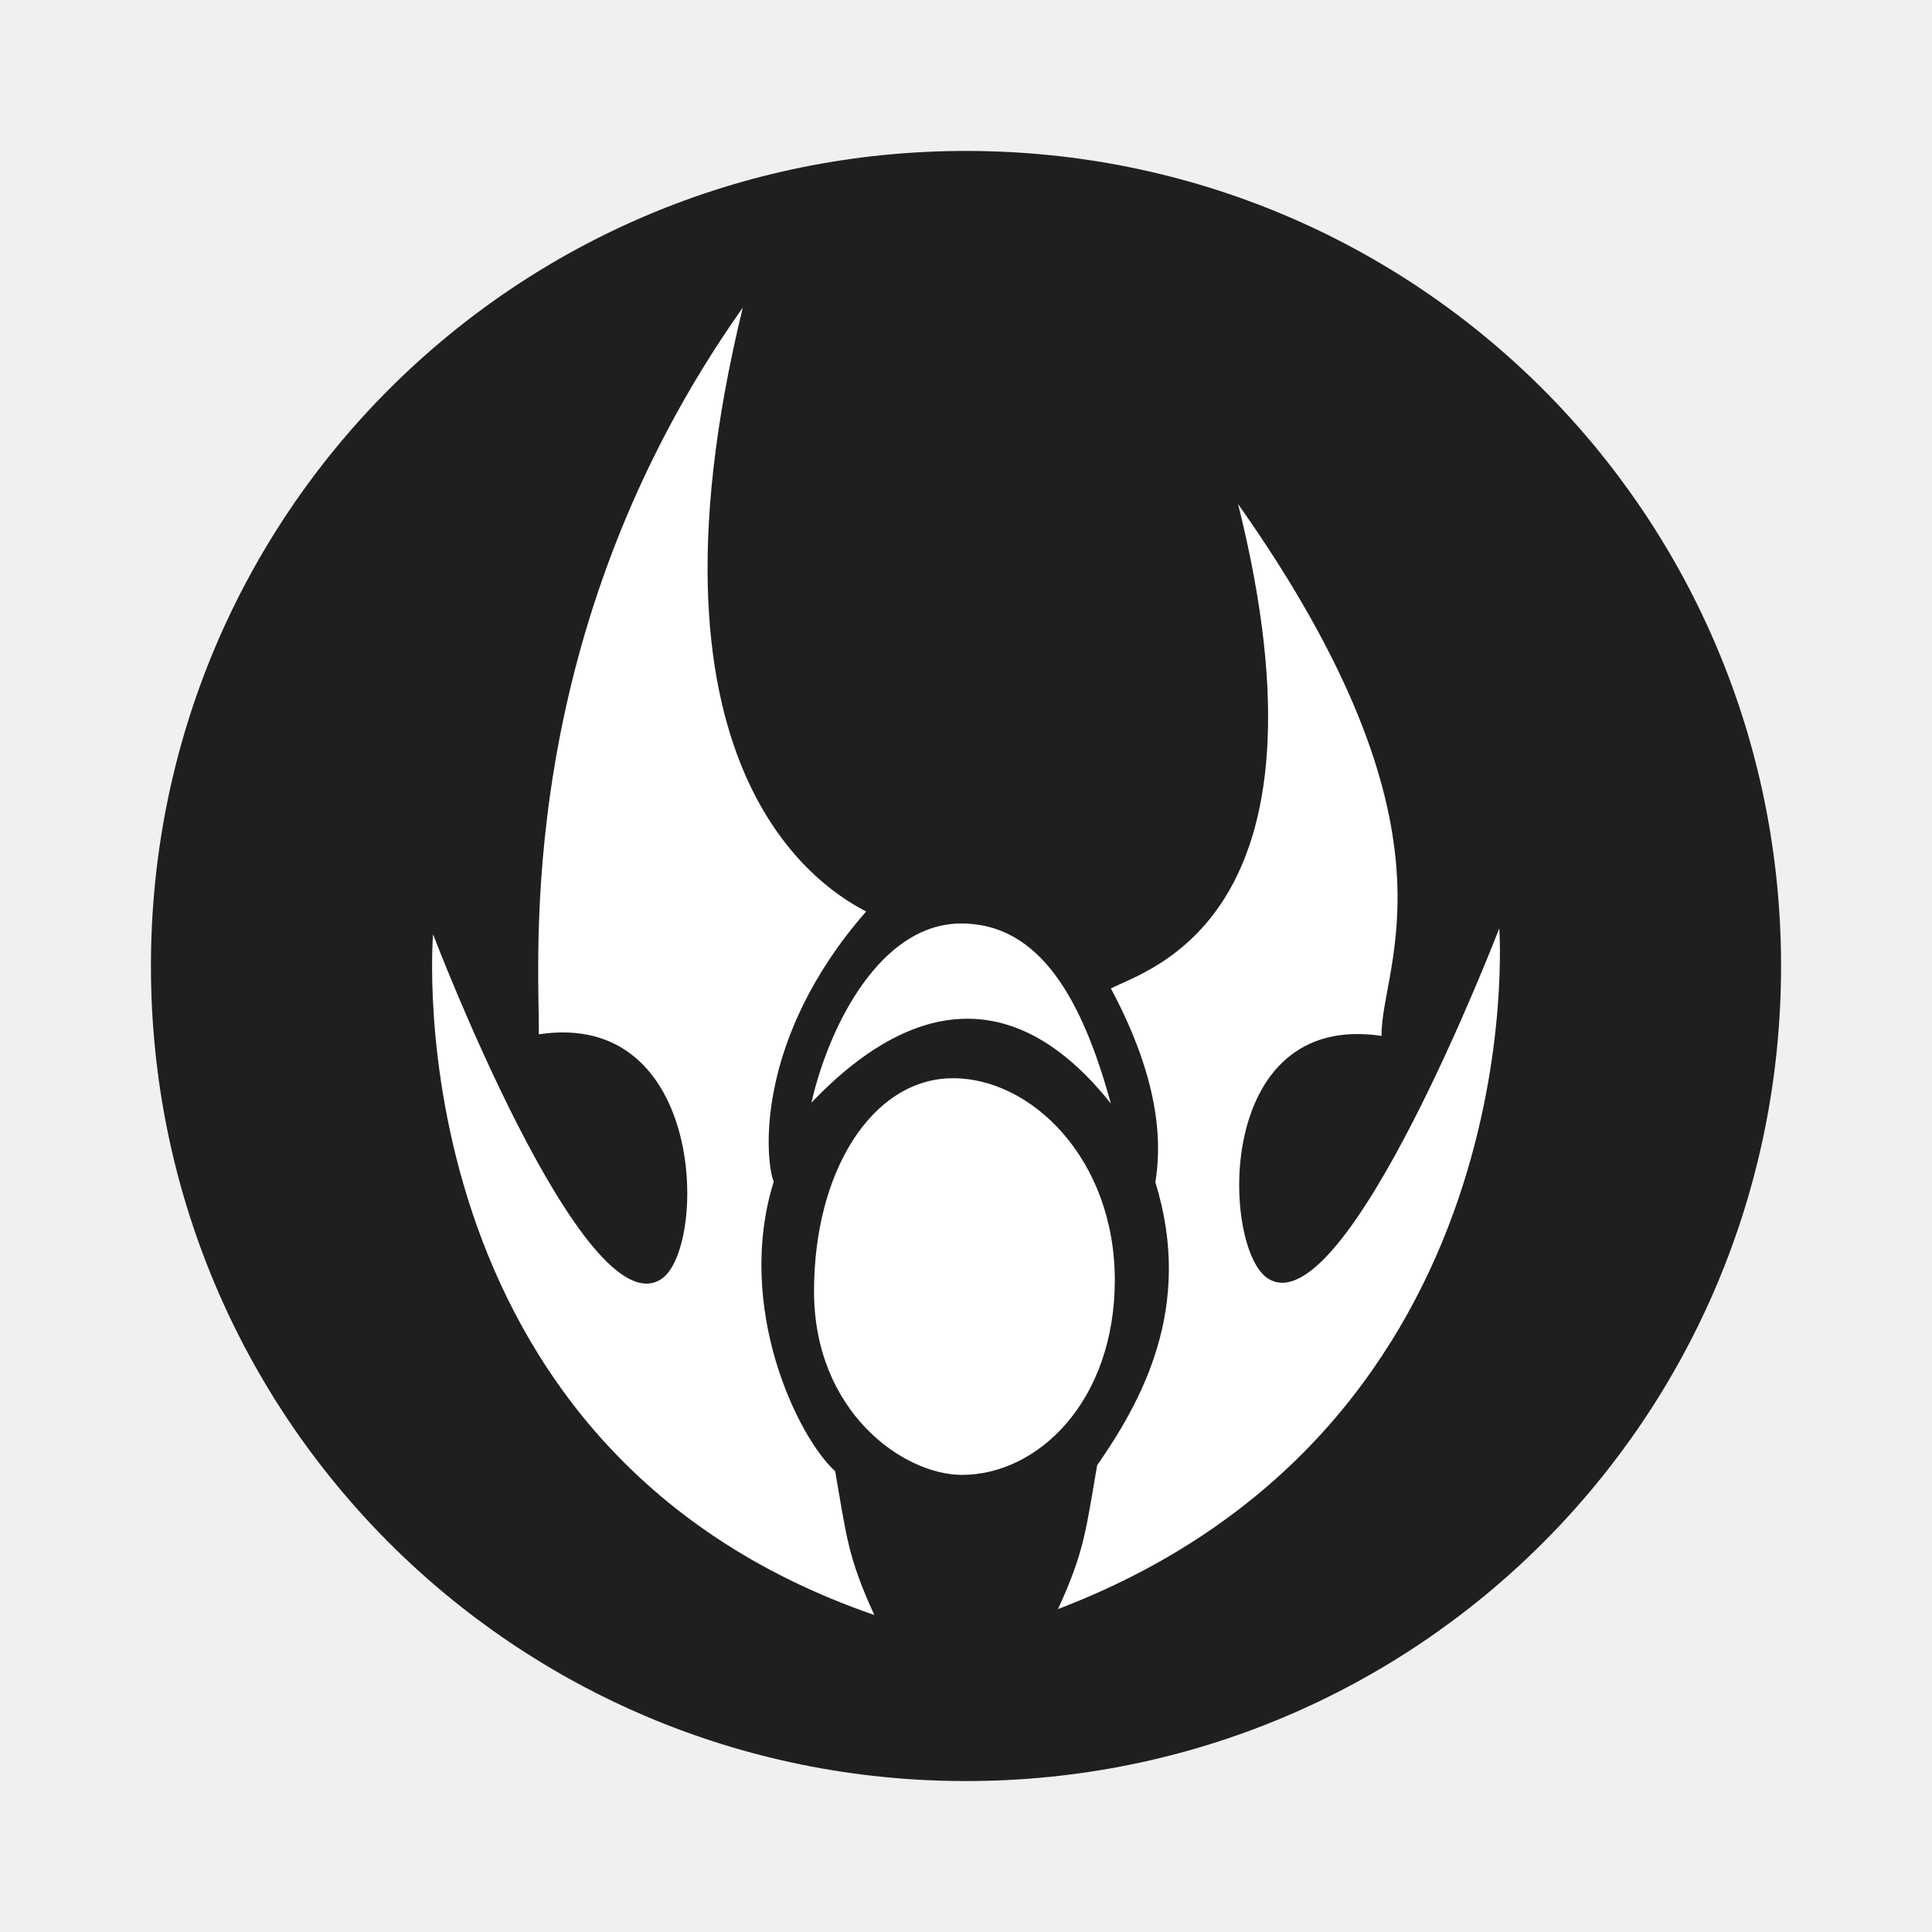
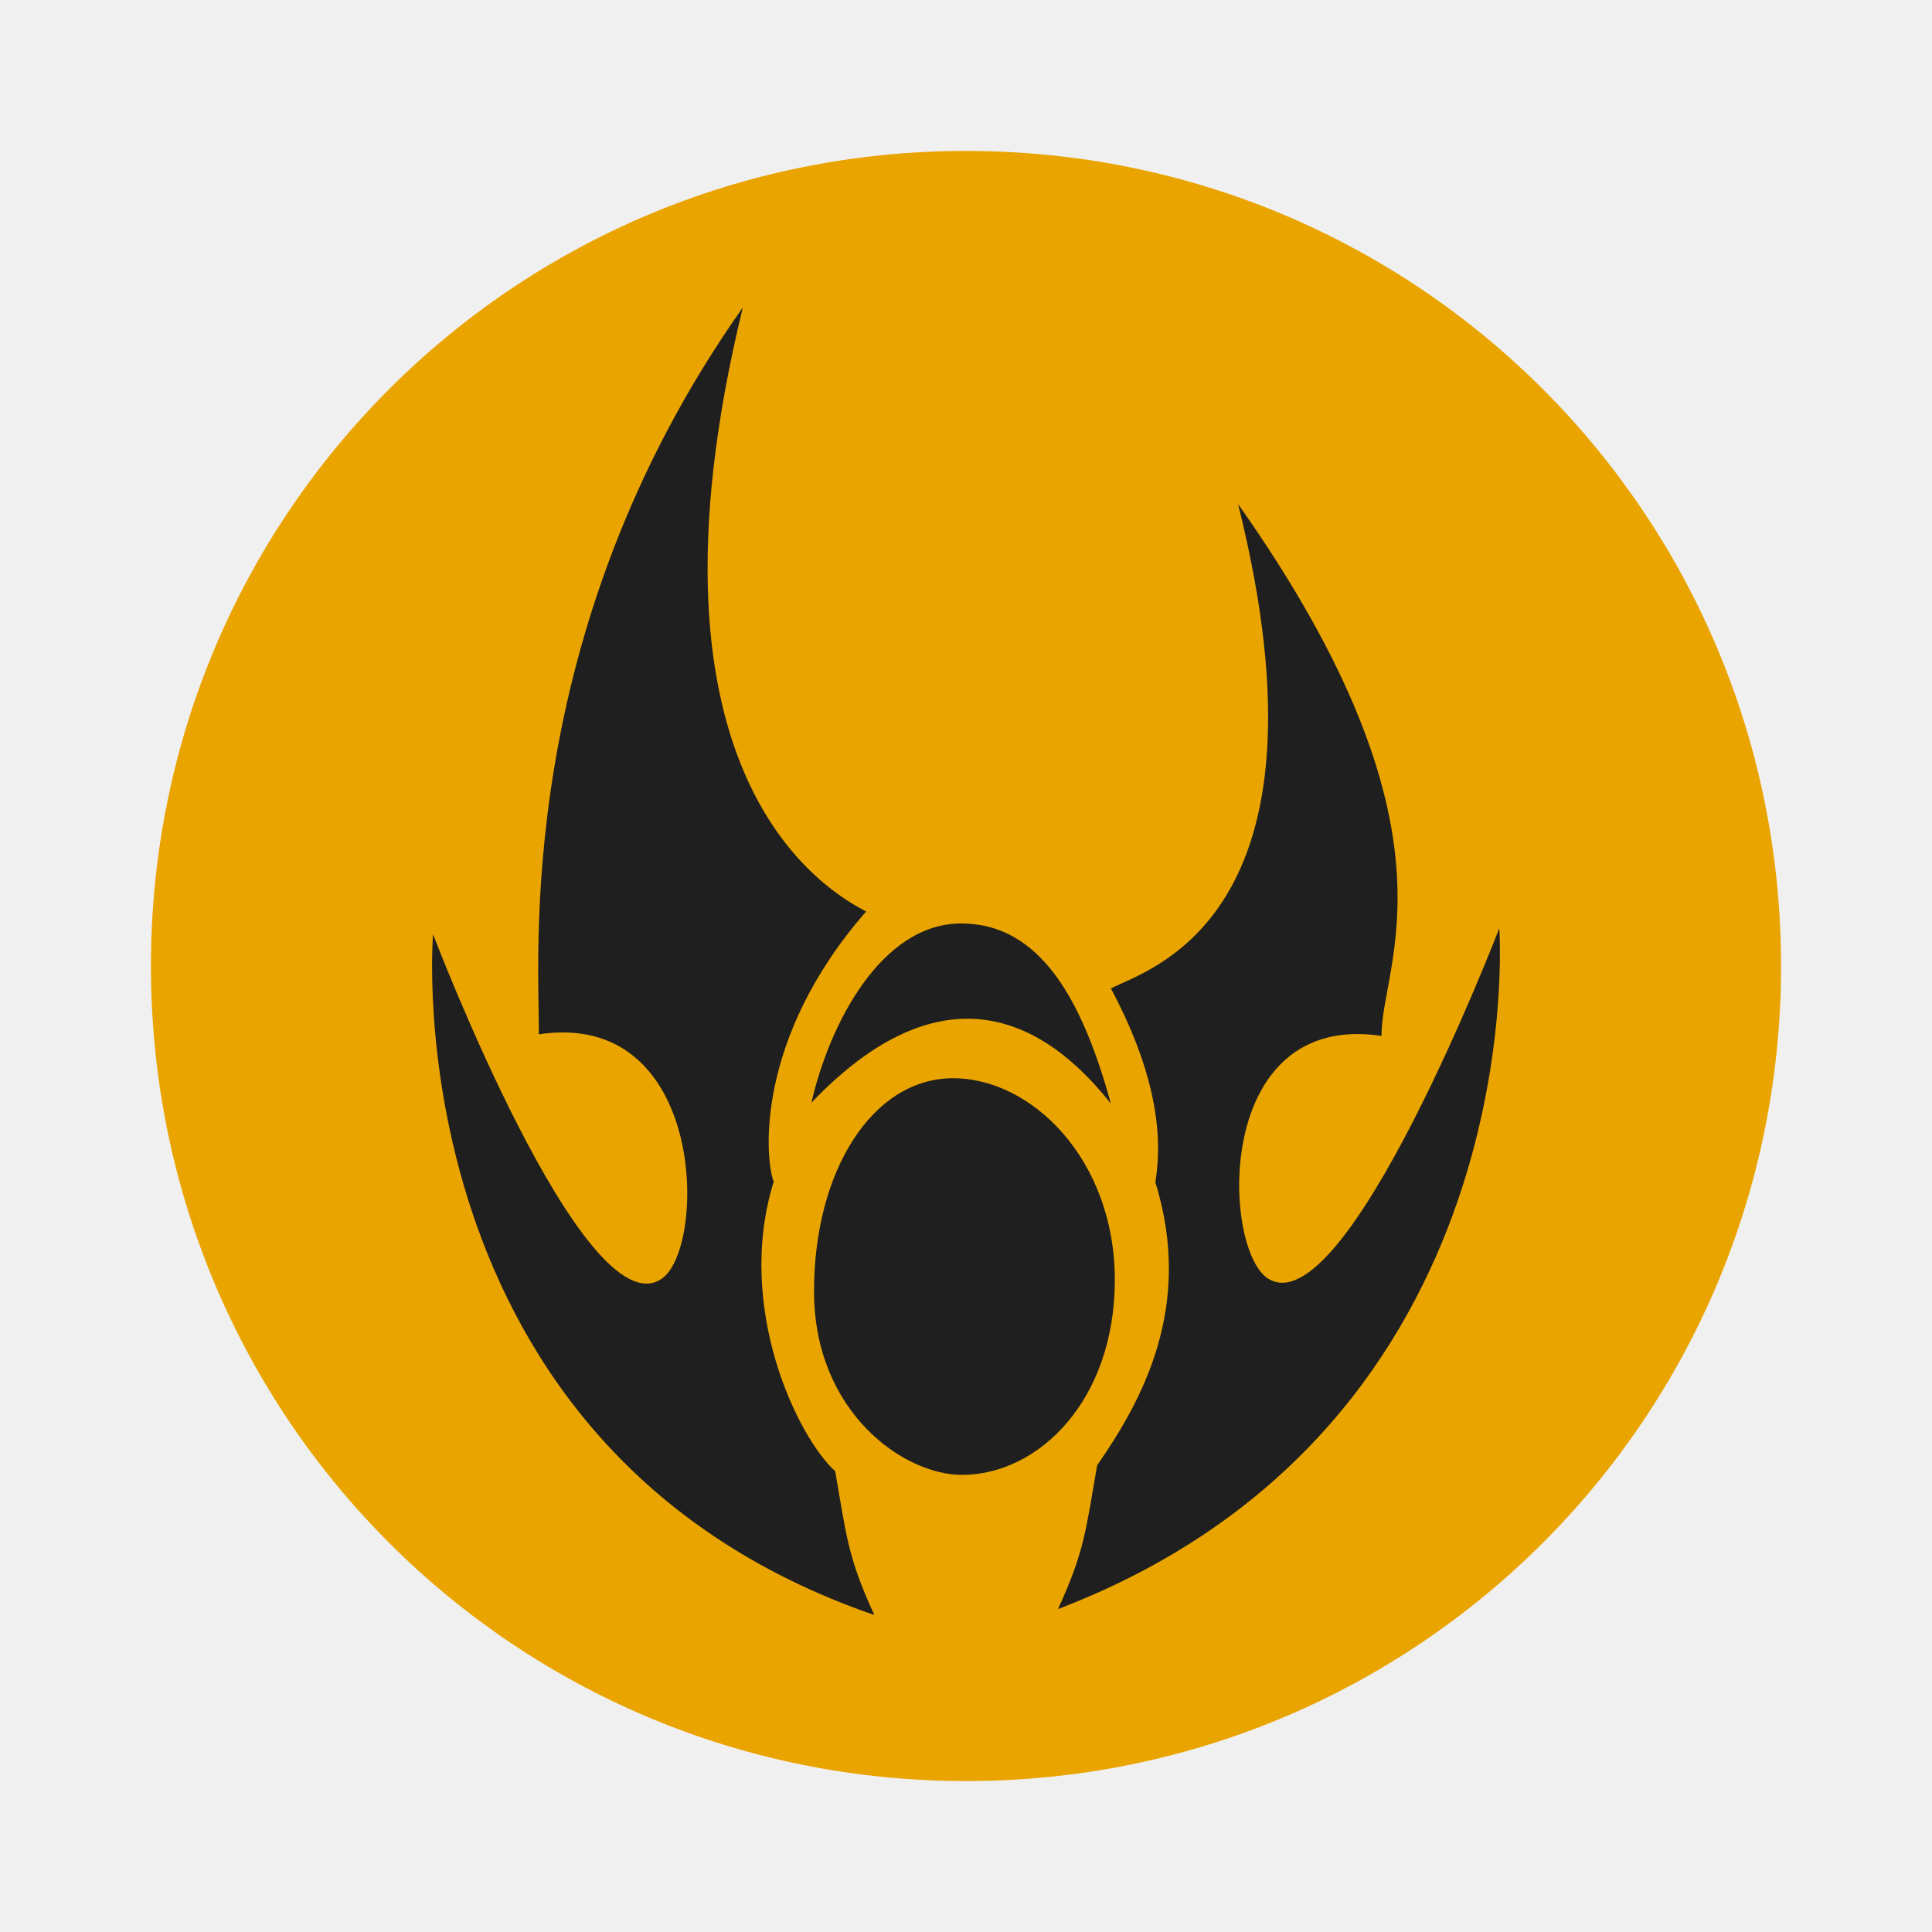
<svg xmlns="http://www.w3.org/2000/svg" width="64" height="64" version="1.1" id="svg10" xml:space="preserve">
  <defs id="defs14">
    <linearGradient id="linearGradient84653">
      <stop style="stop-color:#a72712;stop-opacity:1;" offset="0" id="stop84651" />
    </linearGradient>
  </defs>
  <g stroke-width=".75" id="g8" />
-   <path id="rect2" style="fill:#1f1f1f;fill-opacity:1;stroke:none;stroke-opacity:1" d="M 32,5 C 17.042,5 5,17.042 5,32 5,46.958 17.042,59 32,59 46.958,59 59,46.958 59,32 59,17.042 46.958,5 32,5 Z" />
-   <g id="g1294" transform="matrix(1.37581,0,0,1.37581,-74.53998,-54.98891)">
-     <path style="fill:#ffffff;fill-opacity:1;stroke:none;stroke-width:0.4;stroke-linecap:butt;stroke-linejoin:miter;stroke-dasharray:none;stroke-opacity:0.527" d="m 72.064,47.374 c -2.788,11.428 2.116,14.086 2.969,14.542 -2.69,3.076 -2.434,5.971 -2.225,6.505 -0.942,3.033 0.584,6.161 1.48,6.971 0.271,1.547 0.3,2.066 0.943,3.462 C 63.573,74.836 64.606,62.464 64.606,62.464 c 0,0 3.627,9.52 5.493,8.303 1.102,-0.718 1.109,-6.506 -2.947,-5.895 0.027,-1.722 -0.666,-9.604 4.912,-17.499 z" id="path413" />
-     <path style="fill:#ffffff;fill-opacity:1;stroke:none;stroke-width:0.4;stroke-linecap:butt;stroke-linejoin:miter;stroke-dasharray:none;stroke-opacity:0.527" d="m 83.989,52.104 c 2.498,9.994 -2.209,11.209 -3.062,11.665 1.253,2.344 1.203,3.847 1.07,4.665 0.942,3.033 -0.354,5.302 -1.401,6.815 -0.271,1.547 -0.3,2.066 -0.943,3.462 11.511,-4.398 10.625,-16.39 10.625,-16.39 0,0 -3.708,9.643 -5.575,8.427 -1.102,-0.718 -1.316,-6.448 2.741,-5.837 -0.027,-1.722 2.122,-4.912 -3.455,-12.806 z" id="path413-3" />
-     <path style="fill:#ffffff;fill-opacity:1;stroke:none;stroke-width:0.4;stroke-linecap:butt;stroke-linejoin:miter;stroke-dasharray:none;stroke-opacity:0.482" d="m 73.716,66.518 c 2.653,-2.775 5.115,-2.62 7.21,0.022 -0.68,-2.476 -1.698,-4.357 -3.632,-4.336 -1.891,0.021 -3.138,2.394 -3.578,4.314 z" id="path1242" />
-     <path style="fill:#ffffff;fill-opacity:1;stroke:none;stroke-width:0.4;stroke-linecap:butt;stroke-linejoin:miter;stroke-dasharray:none;stroke-opacity:0.482" d="m 73.779,71.059 c 0,2.902 2.151,4.421 3.562,4.421 1.84,0 3.68,-1.788 3.68,-4.693 0,-2.905 -2.011,-4.878 -3.924,-4.857 -1.913,0.021 -3.318,2.227 -3.318,5.129 z" id="path1242-6" />
+   <path id="rect2" style="fill:#eaa400;fill-opacity:1;stroke:none;stroke-opacity:1" d="M 32,5 C 17.042,5 5,17.042 5,32 5,46.958 17.042,59 32,59 46.958,59 59,46.958 59,32 59,17.042 46.958,5 32,5 Z" />
+   <g id="g1294" transform="matrix(1.37581,0,0,1.37581,-74.53998,-54.98891)" style="fill:#1f1f1f;fill-opacity:1">
+     <path style="fill:#1f1f1f;fill-opacity:1;stroke:none;stroke-width:0.4;stroke-linecap:butt;stroke-linejoin:miter;stroke-dasharray:none;stroke-opacity:0.527" d="m 72.064,47.374 c -2.788,11.428 2.116,14.086 2.969,14.542 -2.69,3.076 -2.434,5.971 -2.225,6.505 -0.942,3.033 0.584,6.161 1.48,6.971 0.271,1.547 0.3,2.066 0.943,3.462 C 63.573,74.836 64.606,62.464 64.606,62.464 c 0,0 3.627,9.52 5.493,8.303 1.102,-0.718 1.109,-6.506 -2.947,-5.895 0.027,-1.722 -0.666,-9.604 4.912,-17.499 z" id="path413" />
+     <path style="fill:#1f1f1f;fill-opacity:1;stroke:none;stroke-width:0.4;stroke-linecap:butt;stroke-linejoin:miter;stroke-dasharray:none;stroke-opacity:0.527" d="m 83.989,52.104 c 2.498,9.994 -2.209,11.209 -3.062,11.665 1.253,2.344 1.203,3.847 1.07,4.665 0.942,3.033 -0.354,5.302 -1.401,6.815 -0.271,1.547 -0.3,2.066 -0.943,3.462 11.511,-4.398 10.625,-16.39 10.625,-16.39 0,0 -3.708,9.643 -5.575,8.427 -1.102,-0.718 -1.316,-6.448 2.741,-5.837 -0.027,-1.722 2.122,-4.912 -3.455,-12.806 z" id="path413-3" />
+     <path style="fill:#1f1f1f;fill-opacity:1;stroke:none;stroke-width:0.4;stroke-linecap:butt;stroke-linejoin:miter;stroke-dasharray:none;stroke-opacity:0.482" d="m 73.716,66.518 c 2.653,-2.775 5.115,-2.62 7.21,0.022 -0.68,-2.476 -1.698,-4.357 -3.632,-4.336 -1.891,0.021 -3.138,2.394 -3.578,4.314 z" id="path1242" />
+     <path style="fill:#1f1f1f;fill-opacity:1;stroke:none;stroke-width:0.4;stroke-linecap:butt;stroke-linejoin:miter;stroke-dasharray:none;stroke-opacity:0.482" d="m 73.779,71.059 c 0,2.902 2.151,4.421 3.562,4.421 1.84,0 3.68,-1.788 3.68,-4.693 0,-2.905 -2.011,-4.878 -3.924,-4.857 -1.913,0.021 -3.318,2.227 -3.318,5.129 z" id="path1242-6" />
  </g>
</svg>
